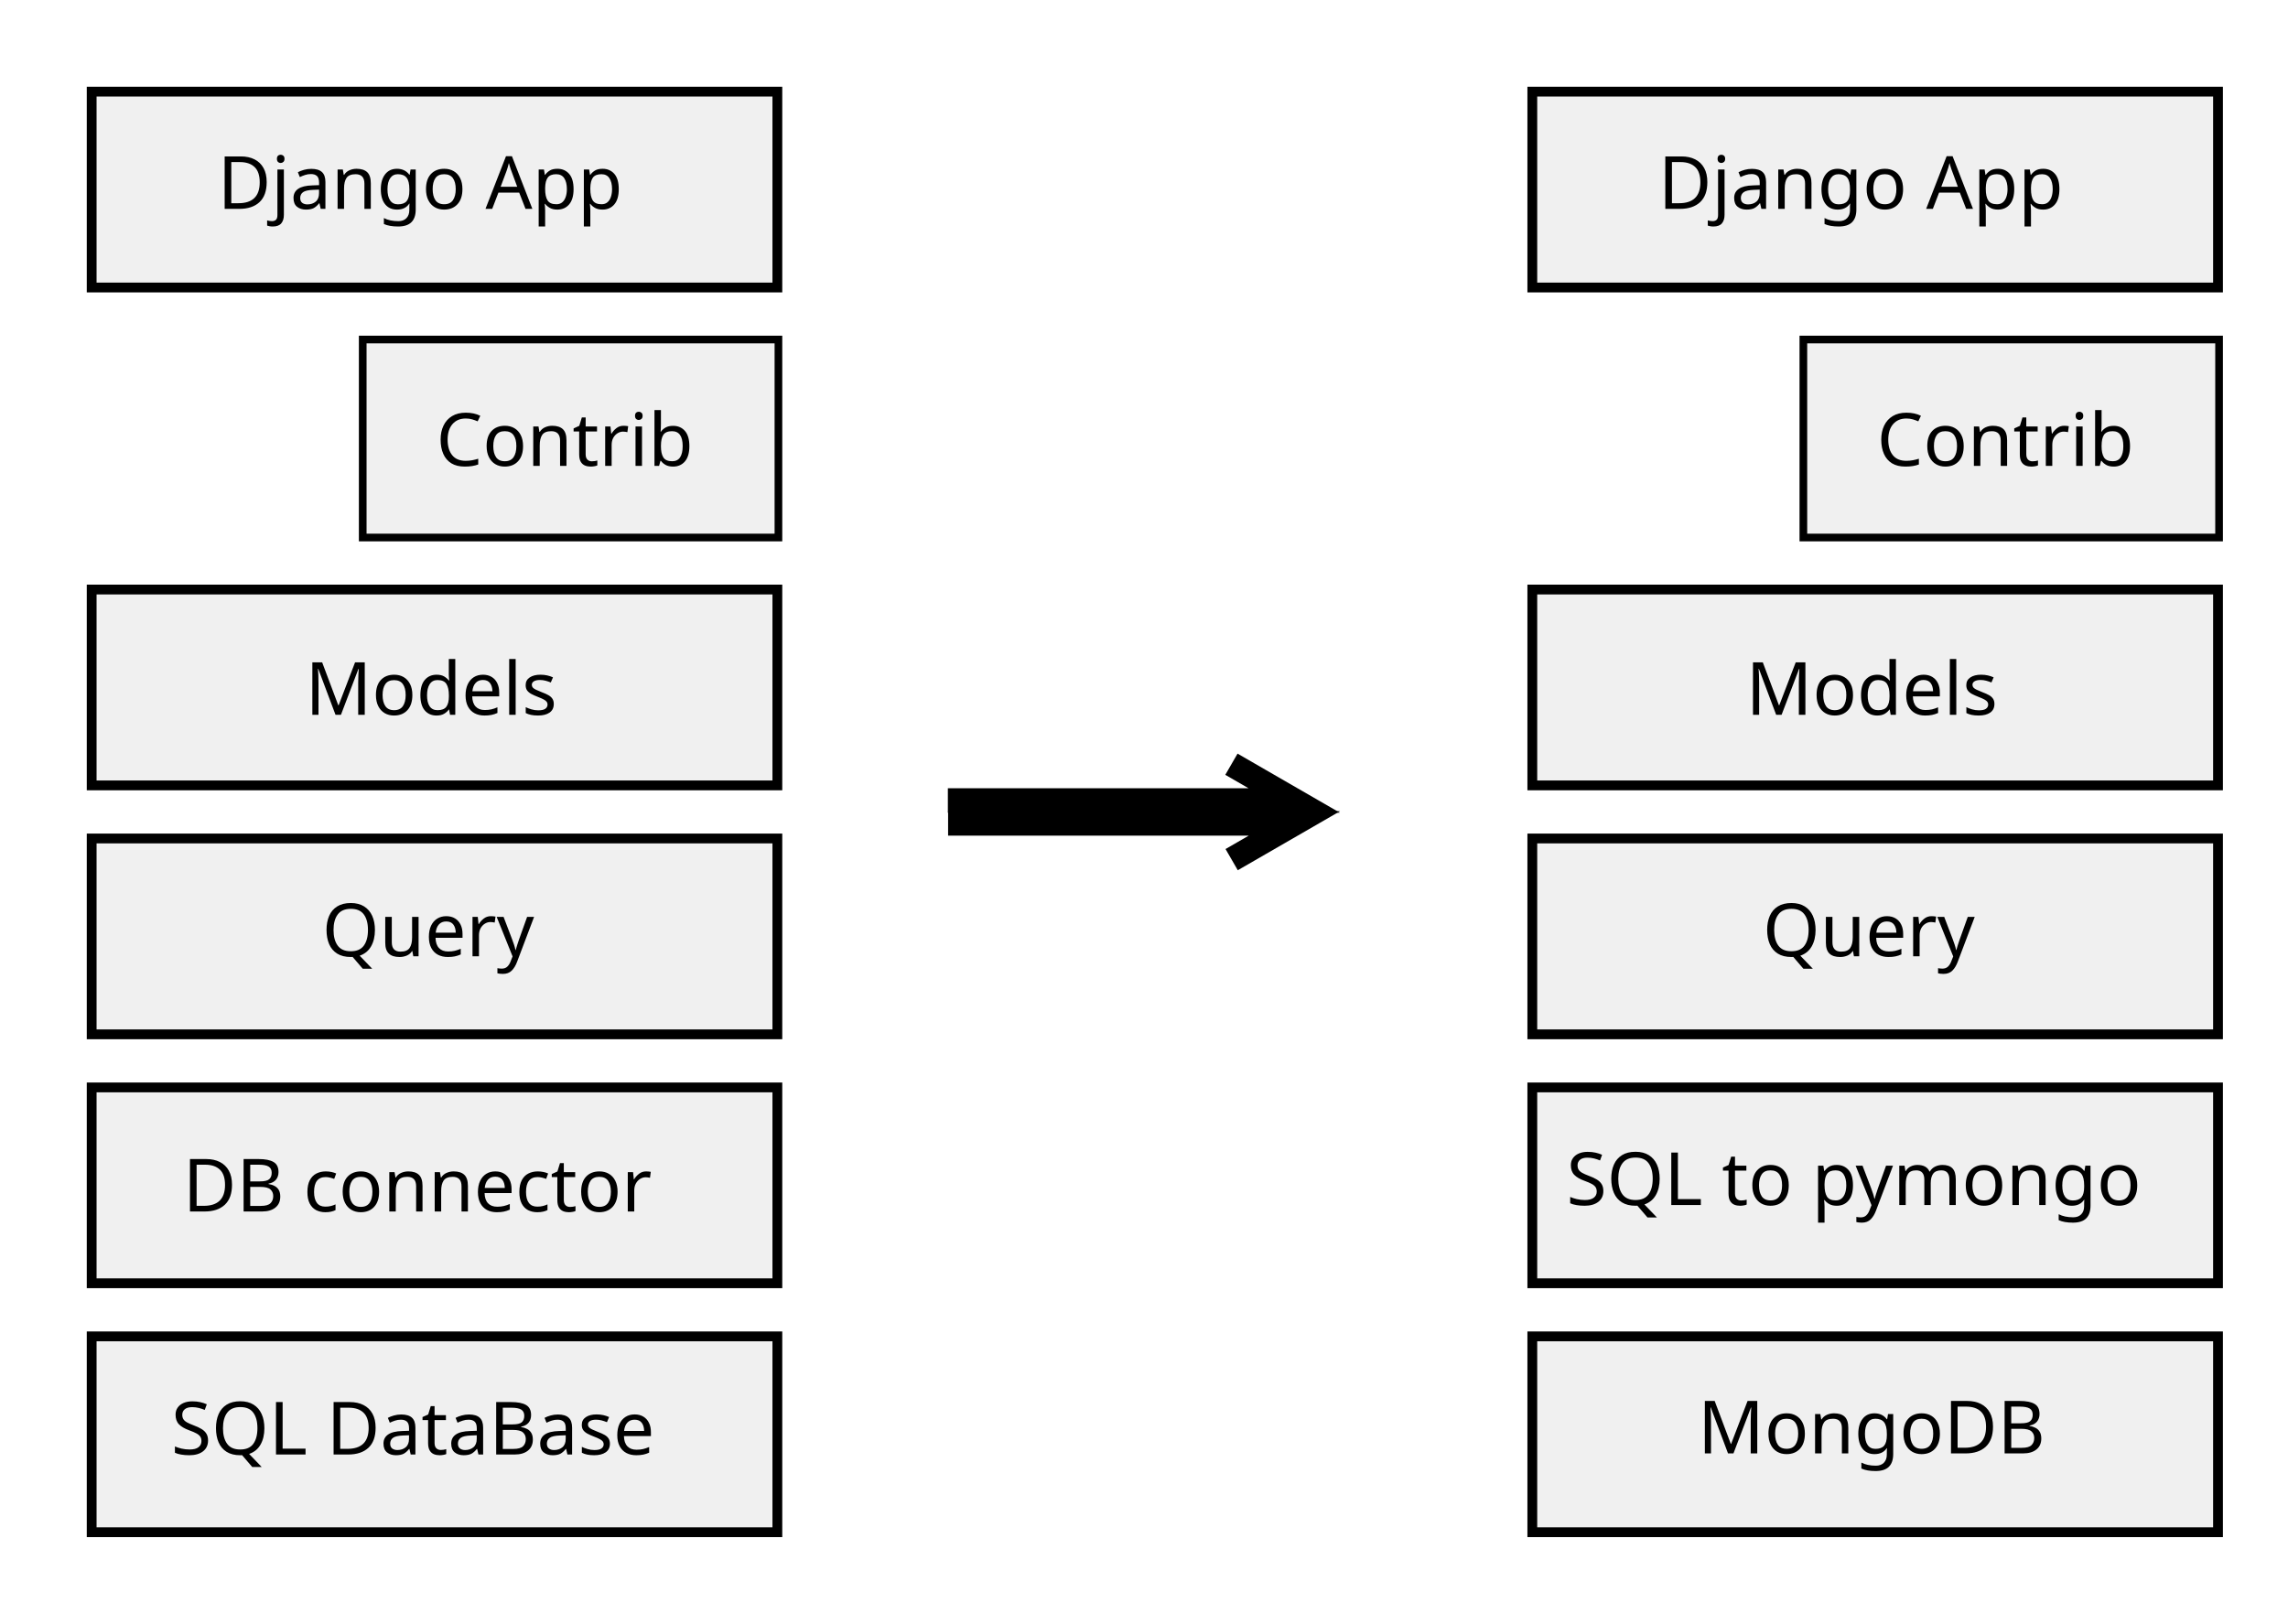
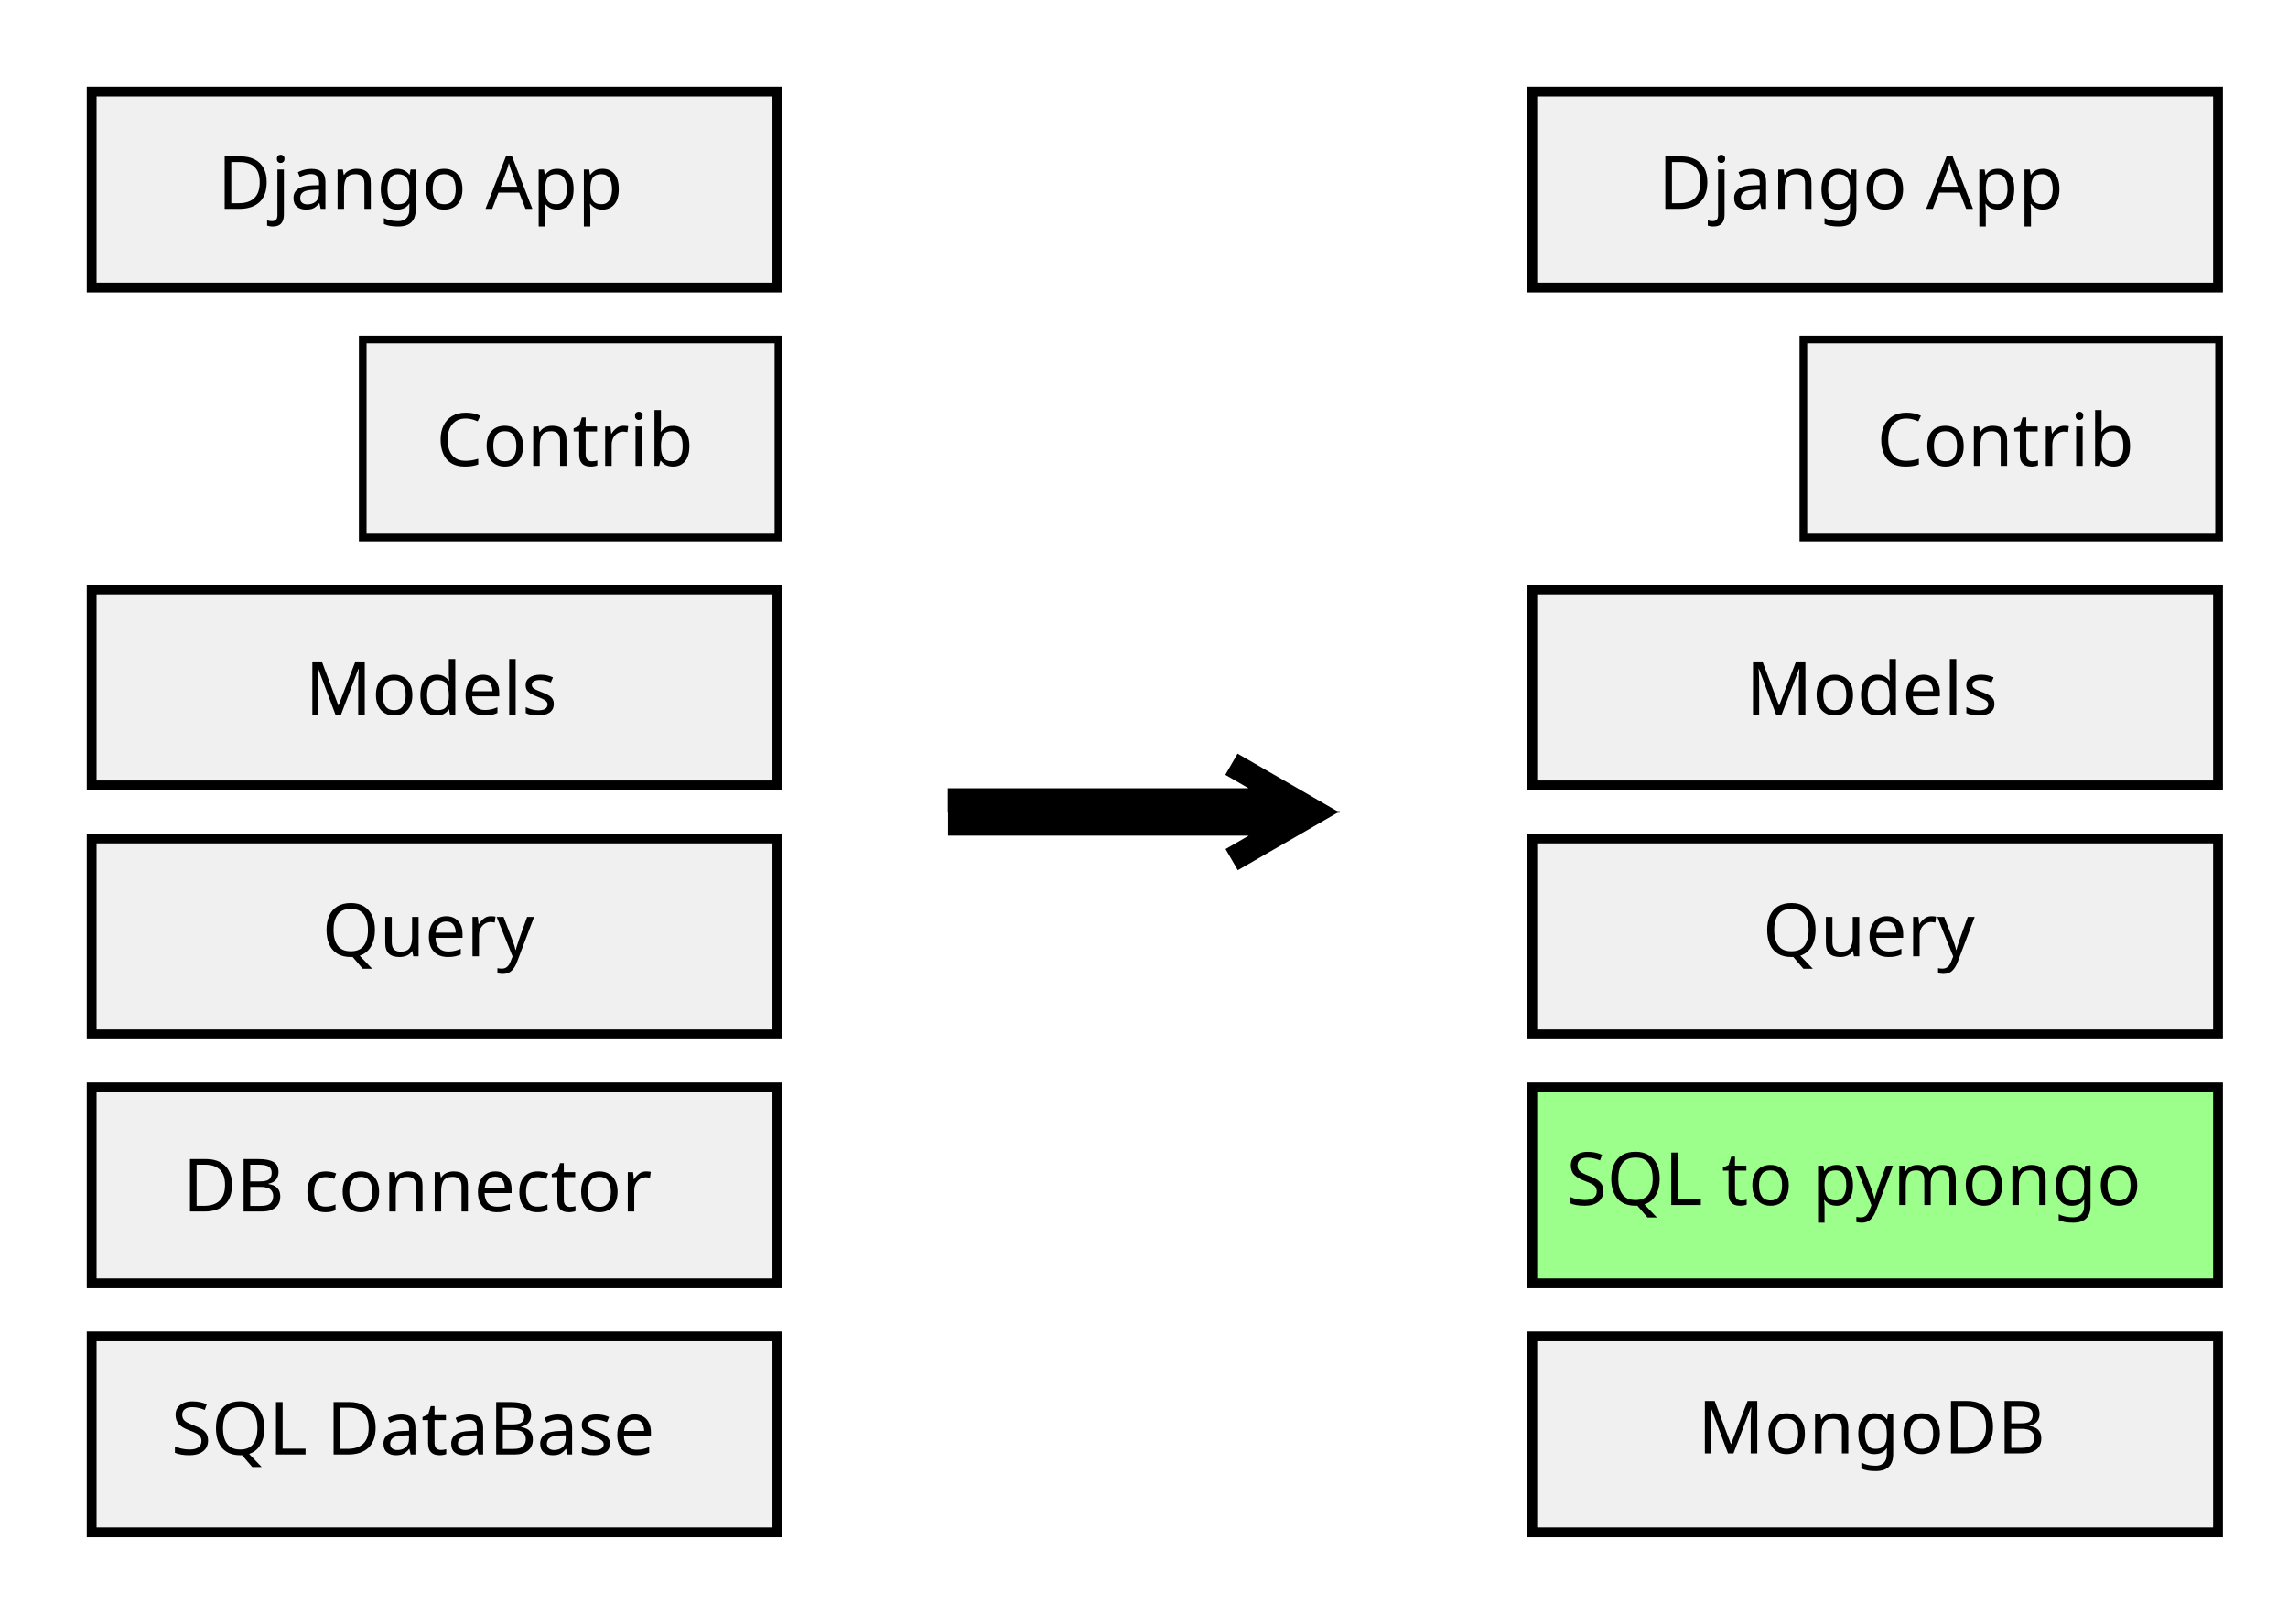
<svg xmlns="http://www.w3.org/2000/svg" width="263.679mm" height="187.196mm" viewBox="0 0 934.295 663.292" id="svg2" version="1.1">
  <defs id="defs4" />
  <g id="layer1" transform="translate(-214.5062,-45.09507)">
    <flowRoot style="font-style:normal;font-weight:normal;font-size:20px;line-height:125%;font-family:sans-serif;text-align:start;letter-spacing:0px;word-spacing:0px;text-anchor:start;fill:#000000;fill-opacity:1;stroke:none;stroke-width:1px;stroke-linecap:butt;stroke-linejoin:miter;stroke-opacity:1" id="flowRoot4341" xml:space="preserve">
      <flowRegion id="flowRegion4343">
        <rect y="147.266" x="222.234" height="127.279" width="410.122" id="rect4345" />
      </flowRegion>
      <flowPara id="flowPara4347" />
    </flowRoot>
    <rect style="color:#000000;clip-rule:nonzero;display:inline;overflow:visible;visibility:visible;opacity:1;isolation:auto;mix-blend-mode:normal;color-interpolation:sRGB;color-interpolation-filters:linearRGB;solid-color:#000000;solid-opacity:1;fill:#f0f0f0;fill-opacity:1;fill-rule:evenodd;stroke:#000000;stroke-width:4;stroke-linecap:butt;stroke-linejoin:miter;stroke-miterlimit:4;stroke-dasharray:none;stroke-dashoffset:0;stroke-opacity:1;color-rendering:auto;image-rendering:auto;shape-rendering:auto;text-rendering:auto;enable-background:accumulate" id="rect4136" width="280" height="80" x="251.939" y="82.528" />
    <text xml:space="preserve" style="font-style:normal;font-weight:normal;font-size:20px;line-height:125%;font-family:sans-serif;text-align:start;letter-spacing:0px;word-spacing:0px;text-anchor:start;fill:#000000;fill-opacity:1;stroke:none;stroke-width:1px;stroke-linecap:butt;stroke-linejoin:miter;stroke-opacity:1" x="303.345" y="130.409" id="text4400">
      <tspan x="303.345" y="130.409" id="tspan4402">
        <tspan x="303.345" y="130.409" style="font-size:30px" id="tspan4404">Django App</tspan>
      </tspan>
    </text>
    <rect style="color:#000000;clip-rule:nonzero;display:inline;overflow:visible;visibility:visible;opacity:1;isolation:auto;mix-blend-mode:normal;color-interpolation:sRGB;color-interpolation-filters:linearRGB;solid-color:#000000;solid-opacity:1;fill:#f0f0f0;fill-opacity:1;fill-rule:evenodd;stroke:#000000;stroke-width:3.131;stroke-linecap:butt;stroke-linejoin:miter;stroke-miterlimit:4;stroke-dasharray:none;stroke-dashoffset:0;stroke-opacity:1;color-rendering:auto;image-rendering:auto;shape-rendering:auto;text-rendering:auto;enable-background:accumulate" id="rect4136-6" width="169.752" height="80.869" x="362.622" y="183.779" />
    <text xml:space="preserve" style="font-style:normal;font-weight:normal;font-size:20px;line-height:125%;font-family:sans-serif;text-align:start;letter-spacing:0px;word-spacing:0px;text-anchor:start;fill:#000000;fill-opacity:1;stroke:none;stroke-width:1px;stroke-linecap:butt;stroke-linejoin:miter;stroke-opacity:1" x="392.603" y="235.383" id="text4430">
      <tspan x="392.603" y="235.383" id="tspan4432">
        <tspan x="392.603" y="235.383" style="font-size:30px" id="tspan4434">Contrib</tspan>
      </tspan>
    </text>
    <rect style="color:#000000;clip-rule:nonzero;display:inline;overflow:visible;visibility:visible;opacity:1;isolation:auto;mix-blend-mode:normal;color-interpolation:sRGB;color-interpolation-filters:linearRGB;solid-color:#000000;solid-opacity:1;fill:#f0f0f0;fill-opacity:1;fill-rule:evenodd;stroke:#000000;stroke-width:4;stroke-linecap:butt;stroke-linejoin:miter;stroke-miterlimit:4;stroke-dasharray:none;stroke-dashoffset:0;stroke-opacity:1;color-rendering:auto;image-rendering:auto;shape-rendering:auto;text-rendering:auto;enable-background:accumulate" id="rect4136-2" width="280" height="80" x="251.939" y="285.899" />
    <text xml:space="preserve" style="font-style:normal;font-weight:normal;font-size:20px;line-height:125%;font-family:sans-serif;text-align:start;letter-spacing:0px;word-spacing:0px;text-anchor:start;fill:#000000;fill-opacity:1;stroke:none;stroke-width:1px;stroke-linecap:butt;stroke-linejoin:miter;stroke-opacity:1" x="339.154" y="337.068" id="text4424">
      <tspan x="339.154" y="337.068" id="tspan4426">
        <tspan x="339.154" y="337.068" style="font-size:30px" id="tspan4428">Models</tspan>
      </tspan>
    </text>
    <rect style="color:#000000;clip-rule:nonzero;display:inline;overflow:visible;visibility:visible;opacity:1;isolation:auto;mix-blend-mode:normal;color-interpolation:sRGB;color-interpolation-filters:linearRGB;solid-color:#000000;solid-opacity:1;fill:#f0f0f0;fill-opacity:1;fill-rule:evenodd;stroke:#000000;stroke-width:4;stroke-linecap:butt;stroke-linejoin:miter;stroke-miterlimit:4;stroke-dasharray:none;stroke-dashoffset:0;stroke-opacity:1;color-rendering:auto;image-rendering:auto;shape-rendering:auto;text-rendering:auto;enable-background:accumulate" id="rect4136-2-5" width="280" height="80" x="251.939" y="387.584" />
    <text xml:space="preserve" style="font-style:normal;font-weight:normal;font-size:20px;line-height:125%;font-family:sans-serif;text-align:start;letter-spacing:0px;word-spacing:0px;text-anchor:start;fill:#000000;fill-opacity:1;stroke:none;stroke-width:1px;stroke-linecap:butt;stroke-linejoin:miter;stroke-opacity:1" x="346.016" y="435.699" id="text4418">
      <tspan x="346.016" y="435.699" id="tspan4420">
        <tspan x="346.016" y="435.699" style="font-size:30px" id="tspan4422">Query</tspan>
      </tspan>
    </text>
    <rect style="color:#000000;clip-rule:nonzero;display:inline;overflow:visible;visibility:visible;opacity:1;isolation:auto;mix-blend-mode:normal;color-interpolation:sRGB;color-interpolation-filters:linearRGB;solid-color:#000000;solid-opacity:1;fill:#f0f0f0;fill-opacity:1;fill-rule:evenodd;stroke:#000000;stroke-width:4;stroke-linecap:butt;stroke-linejoin:miter;stroke-miterlimit:4;stroke-dasharray:none;stroke-dashoffset:0;stroke-opacity:1;color-rendering:auto;image-rendering:auto;shape-rendering:auto;text-rendering:auto;enable-background:accumulate" id="rect4136-2-1" width="280" height="80" x="251.939" y="489.269" />
    <text xml:space="preserve" style="font-style:normal;font-weight:normal;font-size:20px;line-height:125%;font-family:sans-serif;text-align:start;letter-spacing:0px;word-spacing:0px;text-anchor:start;fill:#000000;fill-opacity:1;stroke:none;stroke-width:1px;stroke-linecap:butt;stroke-linejoin:miter;stroke-opacity:1" x="289.18" y="539.948" id="text4412">
      <tspan x="289.18" y="539.948" id="tspan4414">
        <tspan x="289.18" y="539.948" style="font-size:30px" id="tspan4416">DB connector</tspan>
      </tspan>
    </text>
    <rect style="color:#000000;clip-rule:nonzero;display:inline;overflow:visible;visibility:visible;opacity:1;isolation:auto;mix-blend-mode:normal;color-interpolation:sRGB;color-interpolation-filters:linearRGB;solid-color:#000000;solid-opacity:1;fill:#f0f0f0;fill-opacity:1;fill-rule:evenodd;stroke:#000000;stroke-width:4;stroke-linecap:butt;stroke-linejoin:miter;stroke-miterlimit:4;stroke-dasharray:none;stroke-dashoffset:0;stroke-opacity:1;color-rendering:auto;image-rendering:auto;shape-rendering:auto;text-rendering:auto;enable-background:accumulate" id="rect4136-2-1-0" width="280" height="80" x="251.939" y="590.954" />
    <text xml:space="preserve" style="font-style:normal;font-weight:normal;font-size:20px;line-height:125%;font-family:sans-serif;text-align:start;letter-spacing:0px;word-spacing:0px;text-anchor:start;fill:#000000;fill-opacity:1;stroke:none;stroke-width:1px;stroke-linecap:butt;stroke-linejoin:miter;stroke-opacity:1" x="284.405" y="639.209" id="text4406">
      <tspan x="284.405" y="639.209" id="tspan4408">
        <tspan x="284.405" y="639.209" style="font-size:30px" id="tspan4410">SQL DataBase</tspan>
      </tspan>
    </text>
    <g id="g4694" />
    <g id="g4619" transform="translate(0.192095,14.70002)">
      <path id="path4600" d="m 601.368,357.36 141.429,0 -25.637,-14.802" style="fill:none;fill-rule:evenodd;stroke:#000000;stroke-width:10;stroke-linecap:butt;stroke-linejoin:miter;stroke-miterlimit:4;stroke-dasharray:none;stroke-opacity:1" />
      <path id="path4600-5" d="m 601.466,366.723 141.429,0 -25.637,14.802" style="fill:none;fill-rule:evenodd;stroke:#000000;stroke-width:10;stroke-linecap:butt;stroke-linejoin:miter;stroke-miterlimit:4;stroke-dasharray:none;stroke-opacity:1" />
    </g>
    <rect style="color:#000000;clip-rule:nonzero;display:inline;overflow:visible;visibility:visible;opacity:1;isolation:auto;mix-blend-mode:normal;color-interpolation:sRGB;color-interpolation-filters:linearRGB;solid-color:#000000;solid-opacity:1;fill:#f0f0f0;fill-opacity:1;fill-rule:evenodd;stroke:#000000;stroke-width:4;stroke-linecap:butt;stroke-linejoin:miter;stroke-miterlimit:4;stroke-dasharray:none;stroke-dashoffset:0;stroke-opacity:1;color-rendering:auto;image-rendering:auto;shape-rendering:auto;text-rendering:auto;enable-background:accumulate" id="rect4136-3" width="280" height="80" x="840.22" y="82.528" />
    <text xml:space="preserve" style="font-style:normal;font-weight:normal;font-size:20px;line-height:125%;font-family:sans-serif;text-align:start;letter-spacing:0px;word-spacing:0px;text-anchor:start;fill:#000000;fill-opacity:1;stroke:none;stroke-width:1px;stroke-linecap:butt;stroke-linejoin:miter;stroke-opacity:1" x="891.627" y="130.409" id="text4400-7">
      <tspan x="891.627" y="130.409" id="tspan4402-3">
        <tspan x="891.627" y="130.409" style="font-size:30px" id="tspan4404-3">Django App</tspan>
      </tspan>
    </text>
    <rect style="color:#000000;clip-rule:nonzero;display:inline;overflow:visible;visibility:visible;opacity:1;isolation:auto;mix-blend-mode:normal;color-interpolation:sRGB;color-interpolation-filters:linearRGB;solid-color:#000000;solid-opacity:1;fill:#f0f0f0;fill-opacity:1;fill-rule:evenodd;stroke:#000000;stroke-width:3.131;stroke-linecap:butt;stroke-linejoin:miter;stroke-miterlimit:4;stroke-dasharray:none;stroke-dashoffset:0;stroke-opacity:1;color-rendering:auto;image-rendering:auto;shape-rendering:auto;text-rendering:auto;enable-background:accumulate" id="rect4136-6-9" width="169.752" height="80.869" x="950.903" y="183.779" />
    <text xml:space="preserve" style="font-style:normal;font-weight:normal;font-size:20px;line-height:125%;font-family:sans-serif;text-align:start;letter-spacing:0px;word-spacing:0px;text-anchor:start;fill:#000000;fill-opacity:1;stroke:none;stroke-width:1px;stroke-linecap:butt;stroke-linejoin:miter;stroke-opacity:1" x="980.884" y="235.383" id="text4430-2">
      <tspan x="980.884" y="235.383" id="tspan4432-7">
        <tspan x="980.884" y="235.383" style="font-size:30px" id="tspan4434-5">Contrib</tspan>
      </tspan>
    </text>
    <rect style="color:#000000;clip-rule:nonzero;display:inline;overflow:visible;visibility:visible;opacity:1;isolation:auto;mix-blend-mode:normal;color-interpolation:sRGB;color-interpolation-filters:linearRGB;solid-color:#000000;solid-opacity:1;fill:#f0f0f0;fill-opacity:1;fill-rule:evenodd;stroke:#000000;stroke-width:4;stroke-linecap:butt;stroke-linejoin:miter;stroke-miterlimit:4;stroke-dasharray:none;stroke-dashoffset:0;stroke-opacity:1;color-rendering:auto;image-rendering:auto;shape-rendering:auto;text-rendering:auto;enable-background:accumulate" id="rect4136-2-9" width="280" height="80" x="840.22" y="285.899" />
    <text xml:space="preserve" style="font-style:normal;font-weight:normal;font-size:20px;line-height:125%;font-family:sans-serif;text-align:start;letter-spacing:0px;word-spacing:0px;text-anchor:start;fill:#000000;fill-opacity:1;stroke:none;stroke-width:1px;stroke-linecap:butt;stroke-linejoin:miter;stroke-opacity:1" x="927.435" y="337.068" id="text4424-8">
      <tspan x="927.435" y="337.068" id="tspan4426-5">
        <tspan x="927.435" y="337.068" style="font-size:30px" id="tspan4428-6">Models</tspan>
      </tspan>
    </text>
    <rect style="color:#000000;clip-rule:nonzero;display:inline;overflow:visible;visibility:visible;opacity:1;isolation:auto;mix-blend-mode:normal;color-interpolation:sRGB;color-interpolation-filters:linearRGB;solid-color:#000000;solid-opacity:1;fill:#f0f0f0;fill-opacity:1;fill-rule:evenodd;stroke:#000000;stroke-width:4;stroke-linecap:butt;stroke-linejoin:miter;stroke-miterlimit:4;stroke-dasharray:none;stroke-dashoffset:0;stroke-opacity:1;color-rendering:auto;image-rendering:auto;shape-rendering:auto;text-rendering:auto;enable-background:accumulate" id="rect4136-2-5-1" width="280" height="80" x="840.22" y="387.584" />
    <text xml:space="preserve" style="font-style:normal;font-weight:normal;font-size:20px;line-height:125%;font-family:sans-serif;text-align:start;letter-spacing:0px;word-spacing:0px;text-anchor:start;fill:#000000;fill-opacity:1;stroke:none;stroke-width:1px;stroke-linecap:butt;stroke-linejoin:miter;stroke-opacity:1" x="934.298" y="435.699" id="text4418-1">
      <tspan x="934.298" y="435.699" id="tspan4420-0">
        <tspan x="934.298" y="435.699" style="font-size:30px" id="tspan4422-6">Query</tspan>
      </tspan>
    </text>
-     <rect style="color:#000000;clip-rule:nonzero;display:inline;overflow:visible;visibility:visible;opacity:1;isolation:auto;mix-blend-mode:normal;color-interpolation:sRGB;color-interpolation-filters:linearRGB;solid-color:#000000;solid-opacity:1;fill:#f0f0f0;fill-opacity:1;fill-rule:evenodd;stroke:#000000;stroke-width:4;stroke-linecap:butt;stroke-linejoin:miter;stroke-miterlimit:4;stroke-dasharray:none;stroke-dashoffset:0;stroke-opacity:1;color-rendering:auto;image-rendering:auto;shape-rendering:auto;text-rendering:auto;enable-background:accumulate" id="rect4136-2-1-4" width="280" height="80" x="840.22" y="489.269" />
+     <rect style="color:#000000;clip-rule:nonzero;display:inline;overflow:visible;visibility:visible;opacity:1;isolation:auto;mix-blend-mode:normal;color-interpolation:sRGB;color-interpolation-filters:linearRGB;solid-color:#000000;solid-opacity:1;fill:#9dff8b;fill-opacity:1;fill-rule:evenodd;stroke:#000000;stroke-width:4;stroke-linecap:butt;stroke-linejoin:miter;stroke-miterlimit:4;stroke-dasharray:none;stroke-dashoffset:0;stroke-opacity:1;color-rendering:auto;image-rendering:auto;shape-rendering:auto;text-rendering:auto;enable-background:accumulate" id="rect4136-2-1-4" width="280" height="80" x="840.22" y="489.269" />
    <text xml:space="preserve" style="font-style:normal;font-weight:normal;font-size:20px;line-height:125%;font-family:sans-serif;text-align:start;letter-spacing:0px;word-spacing:0px;text-anchor:start;fill:#000000;fill-opacity:1;stroke:none;stroke-width:1px;stroke-linecap:butt;stroke-linejoin:miter;stroke-opacity:1" x="854.163" y="537.304" id="text4412-9">
      <tspan x="854.163" y="537.304" id="tspan4414-4">
        <tspan x="854.163" y="537.304" style="font-size:30px" id="tspan4416-0">SQL to pymongo</tspan>
      </tspan>
    </text>
    <rect style="color:#000000;clip-rule:nonzero;display:inline;overflow:visible;visibility:visible;opacity:1;isolation:auto;mix-blend-mode:normal;color-interpolation:sRGB;color-interpolation-filters:linearRGB;solid-color:#000000;solid-opacity:1;fill:#f0f0f0;fill-opacity:1;fill-rule:evenodd;stroke:#000000;stroke-width:4;stroke-linecap:butt;stroke-linejoin:miter;stroke-miterlimit:4;stroke-dasharray:none;stroke-dashoffset:0;stroke-opacity:1;color-rendering:auto;image-rendering:auto;shape-rendering:auto;text-rendering:auto;enable-background:accumulate" id="rect4136-2-1-0-2" width="280" height="80" x="840.22" y="590.954" />
    <text xml:space="preserve" style="font-style:normal;font-weight:normal;font-size:20px;line-height:125%;font-family:sans-serif;text-align:start;letter-spacing:0px;word-spacing:0px;text-anchor:start;fill:#000000;fill-opacity:1;stroke:none;stroke-width:1px;stroke-linecap:butt;stroke-linejoin:miter;stroke-opacity:1" x="907.777" y="638.762" id="text4406-4">
      <tspan x="907.777" y="638.762" id="tspan4408-1">
        <tspan x="907.777" y="638.762" style="font-size:30px" id="tspan4410-4">MongoDB</tspan>
      </tspan>
    </text>
  </g>
</svg>
